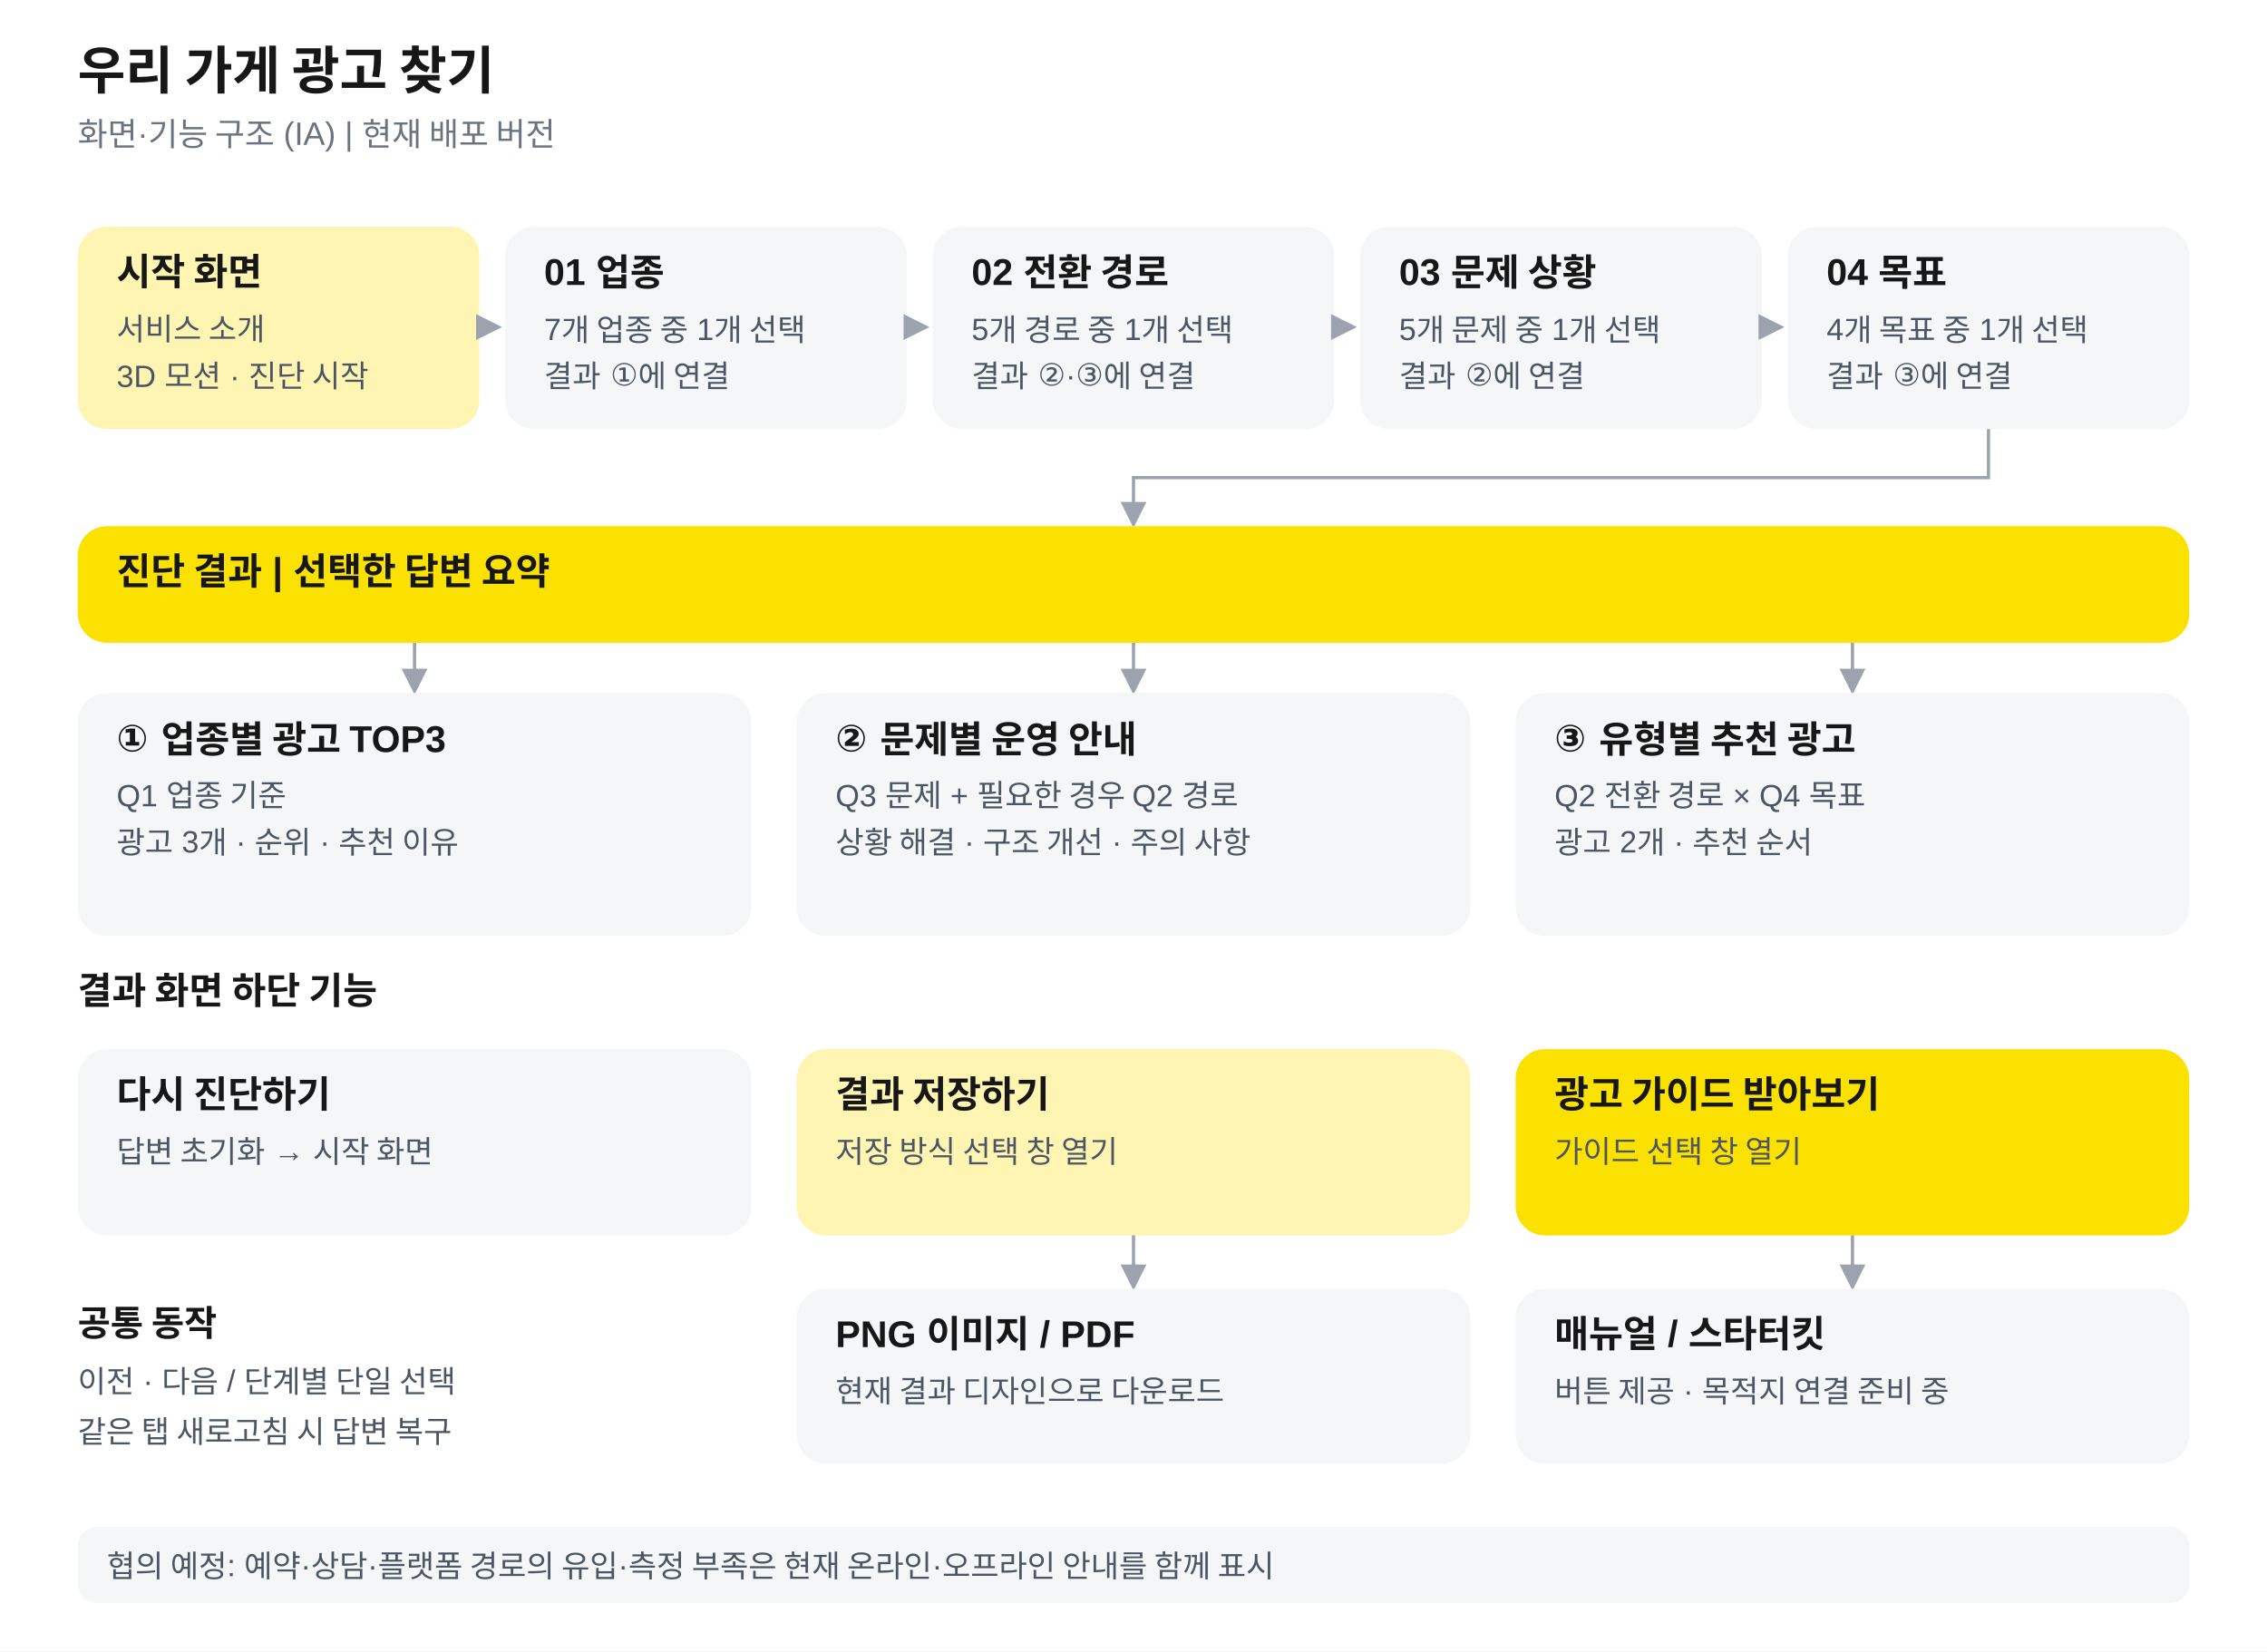
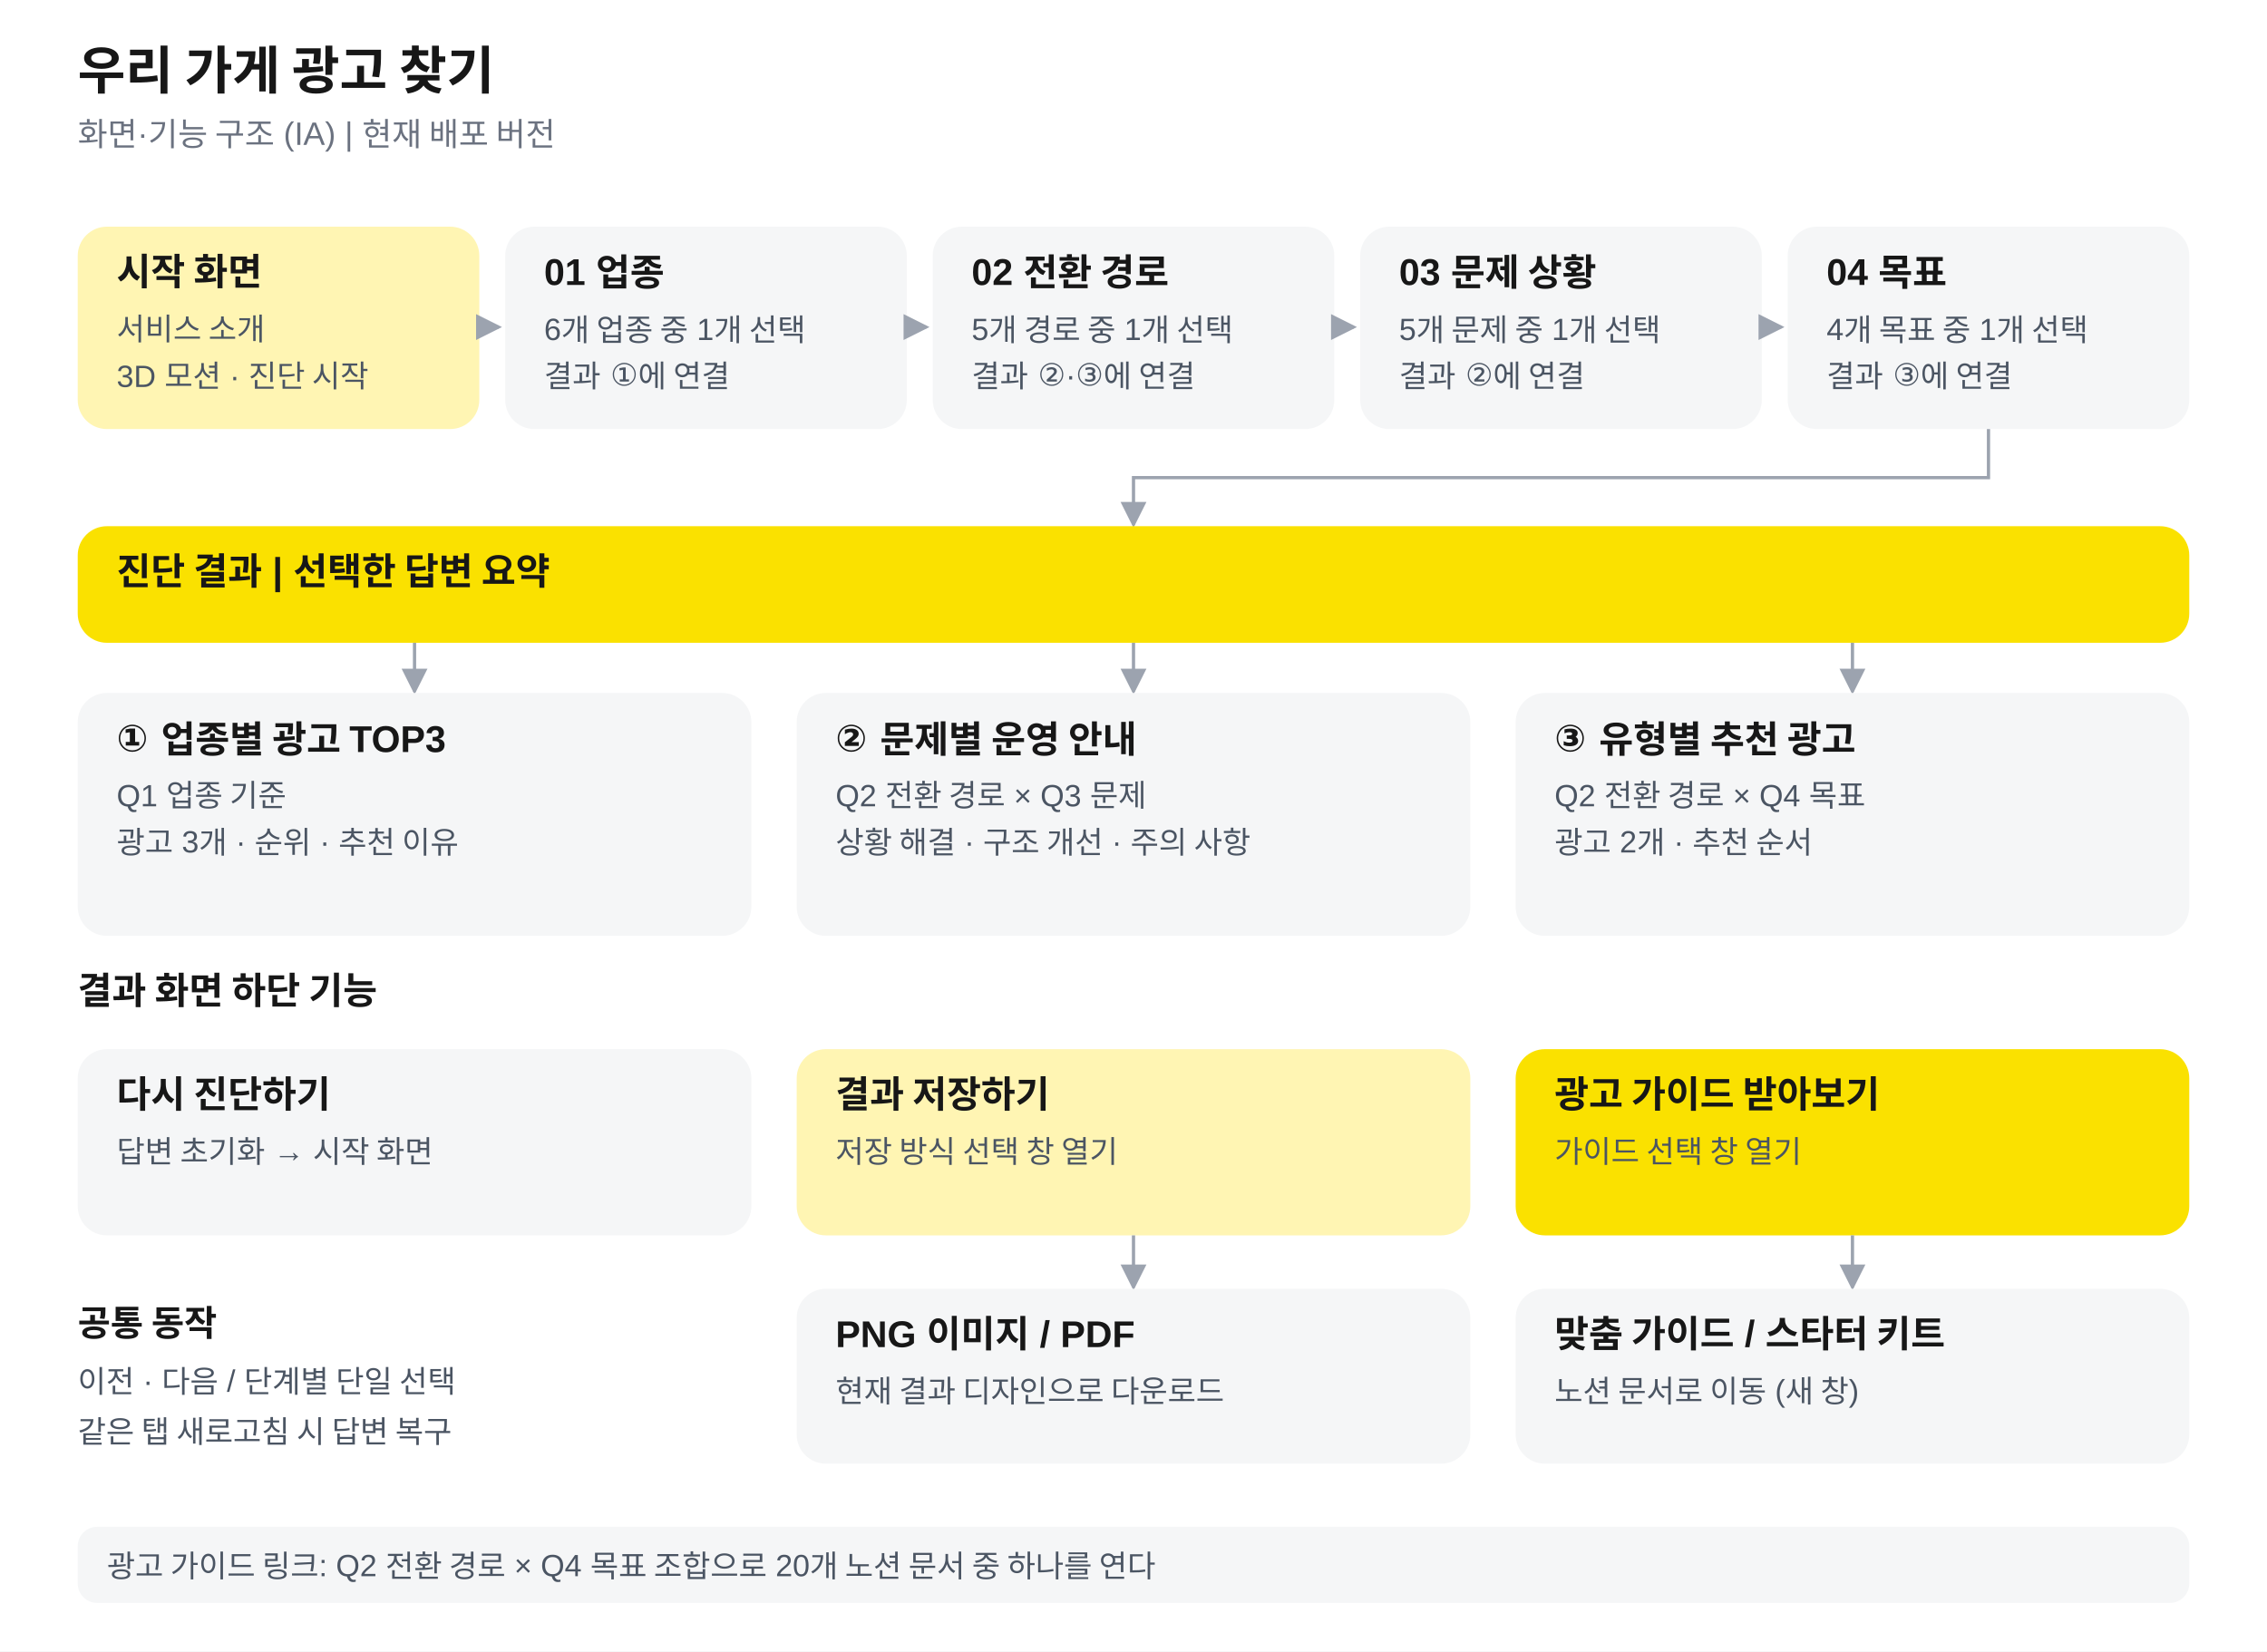
<svg xmlns="http://www.w3.org/2000/svg" width="1400" height="1020" viewBox="0 0 1400 1020">
  <defs>
    <marker id="arrow" markerWidth="8" markerHeight="8" refX="7" refY="4" orient="auto">
      <path d="M0 0L8 4L0 8" fill="#9CA3AF" />
    </marker>
  </defs>
  <rect width="1400" height="1020" fill="#FFFFFF" />
  <text x="48" y="55" font-family="Arial, Apple SD Gothic Neo, sans-serif" font-size="32" fill="#171717" font-weight="700">우리 가게 광고 찾기</text>
  <text x="48" y="90" font-family="Arial, Apple SD Gothic Neo, sans-serif" font-size="20" fill="#6B7280" font-weight="400">화면·기능 구조 (IA)  |  현재 배포 버전</text>
  <rect x="48" y="140" width="248" height="125" rx="18" fill="#FFF5B3" />
  <text x="72" y="176" font-family="Arial, Apple SD Gothic Neo, sans-serif" font-size="23" fill="#171717" font-weight="700">시작 화면</text>
  <text x="72" y="210" font-family="Arial, Apple SD Gothic Neo, sans-serif" font-size="19" fill="#4B5563" font-weight="400">서비스 소개</text>
  <text x="72" y="239" font-family="Arial, Apple SD Gothic Neo, sans-serif" font-size="19" fill="#4B5563" font-weight="400">3D 모션 · 진단 시작</text>
  <path d="M296 202H308" fill="none" stroke="#9CA3AF" stroke-width="2" marker-end="url(#arrow)" />
  <rect x="312" y="140" width="248" height="125" rx="18" fill="#F5F6F7" />
  <text x="336" y="176" font-family="Arial, Apple SD Gothic Neo, sans-serif" font-size="23" fill="#171717" font-weight="700">01 업종</text>
-   <text x="336" y="210" font-family="Arial, Apple SD Gothic Neo, sans-serif" font-size="19" fill="#4B5563" font-weight="400">7개 업종 중 1개 선택</text>
+   <text x="336" y="210" font-family="Arial, Apple SD Gothic Neo, sans-serif" font-size="19" fill="#4B5563" font-weight="400">6개 업종 중 1개 선택</text>
  <text x="336" y="239" font-family="Arial, Apple SD Gothic Neo, sans-serif" font-size="19" fill="#4B5563" font-weight="400">결과 ①에 연결</text>
  <path d="M560 202H572" fill="none" stroke="#9CA3AF" stroke-width="2" marker-end="url(#arrow)" />
  <rect x="576" y="140" width="248" height="125" rx="18" fill="#F5F6F7" />
  <text x="600" y="176" font-family="Arial, Apple SD Gothic Neo, sans-serif" font-size="23" fill="#171717" font-weight="700">02 전환 경로</text>
  <text x="600" y="210" font-family="Arial, Apple SD Gothic Neo, sans-serif" font-size="19" fill="#4B5563" font-weight="400">5개 경로 중 1개 선택</text>
  <text x="600" y="239" font-family="Arial, Apple SD Gothic Neo, sans-serif" font-size="19" fill="#4B5563" font-weight="400">결과 ②·③에 연결</text>
  <path d="M824 202H836" fill="none" stroke="#9CA3AF" stroke-width="2" marker-end="url(#arrow)" />
  <rect x="840" y="140" width="248" height="125" rx="18" fill="#F5F6F7" />
  <text x="864" y="176" font-family="Arial, Apple SD Gothic Neo, sans-serif" font-size="23" fill="#171717" font-weight="700">03 문제 상황</text>
  <text x="864" y="210" font-family="Arial, Apple SD Gothic Neo, sans-serif" font-size="19" fill="#4B5563" font-weight="400">5개 문제 중 1개 선택</text>
  <text x="864" y="239" font-family="Arial, Apple SD Gothic Neo, sans-serif" font-size="19" fill="#4B5563" font-weight="400">결과 ②에 연결</text>
  <path d="M1088 202H1100" fill="none" stroke="#9CA3AF" stroke-width="2" marker-end="url(#arrow)" />
  <rect x="1104" y="140" width="248" height="125" rx="18" fill="#F5F6F7" />
  <text x="1128" y="176" font-family="Arial, Apple SD Gothic Neo, sans-serif" font-size="23" fill="#171717" font-weight="700">04 목표</text>
  <text x="1128" y="210" font-family="Arial, Apple SD Gothic Neo, sans-serif" font-size="19" fill="#4B5563" font-weight="400">4개 목표 중 1개 선택</text>
  <text x="1128" y="239" font-family="Arial, Apple SD Gothic Neo, sans-serif" font-size="19" fill="#4B5563" font-weight="400">결과 ③에 연결</text>
  <path d="M1228 265V295H700V324" fill="none" stroke="#9CA3AF" stroke-width="2" marker-end="url(#arrow)" />
  <rect x="48" y="325" width="1304" height="72" rx="18" fill="#FAE100" />
  <text x="72" y="361" font-family="Arial, Apple SD Gothic Neo, sans-serif" font-size="23" fill="#171717" font-weight="700">진단 결과  |  선택한 답변 요약</text>
  <path d="M256 397V427" fill="none" stroke="#9CA3AF" stroke-width="2" marker-end="url(#arrow)" />
  <path d="M700 397V427" fill="none" stroke="#9CA3AF" stroke-width="2" marker-end="url(#arrow)" />
  <path d="M1144 397V427" fill="none" stroke="#9CA3AF" stroke-width="2" marker-end="url(#arrow)" />
  <rect x="48" y="428" width="416" height="150" rx="18" fill="#F5F6F7" />
  <text x="72" y="464" font-family="Arial, Apple SD Gothic Neo, sans-serif" font-size="23" fill="#171717" font-weight="700">① 업종별 광고 TOP3</text>
  <text x="72" y="498" font-family="Arial, Apple SD Gothic Neo, sans-serif" font-size="19" fill="#4B5563" font-weight="400">Q1 업종 기준</text>
  <text x="72" y="527" font-family="Arial, Apple SD Gothic Neo, sans-serif" font-size="19" fill="#4B5563" font-weight="400">광고 3개 · 순위 · 추천 이유</text>
  <rect x="492" y="428" width="416" height="150" rx="18" fill="#F5F6F7" />
  <text x="516" y="464" font-family="Arial, Apple SD Gothic Neo, sans-serif" font-size="23" fill="#171717" font-weight="700">② 문제별 운영 안내</text>
-   <text x="516" y="498" font-family="Arial, Apple SD Gothic Neo, sans-serif" font-size="19" fill="#4B5563" font-weight="400">Q3 문제 + 필요한 경우 Q2 경로</text>
+   <text x="516" y="498" font-family="Arial, Apple SD Gothic Neo, sans-serif" font-size="19" fill="#4B5563" font-weight="400">Q2 전환 경로 × Q3 문제</text>
  <text x="516" y="527" font-family="Arial, Apple SD Gothic Neo, sans-serif" font-size="19" fill="#4B5563" font-weight="400">상황 해결 · 구조 개선 · 주의 사항</text>
  <rect x="936" y="428" width="416" height="150" rx="18" fill="#F5F6F7" />
  <text x="960" y="464" font-family="Arial, Apple SD Gothic Neo, sans-serif" font-size="23" fill="#171717" font-weight="700">③ 유형별 추천 광고</text>
  <text x="960" y="498" font-family="Arial, Apple SD Gothic Neo, sans-serif" font-size="19" fill="#4B5563" font-weight="400">Q2 전환 경로 × Q4 목표</text>
  <text x="960" y="527" font-family="Arial, Apple SD Gothic Neo, sans-serif" font-size="19" fill="#4B5563" font-weight="400">광고 2개 · 추천 순서</text>
  <text x="48" y="620" font-family="Arial, Apple SD Gothic Neo, sans-serif" font-size="23" fill="#171717" font-weight="700">결과 화면 하단 기능</text>
  <rect x="48" y="648" width="416" height="115" rx="18" fill="#F5F6F7" />
  <text x="72" y="684" font-family="Arial, Apple SD Gothic Neo, sans-serif" font-size="23" fill="#171717" font-weight="700">다시 진단하기</text>
  <text x="72" y="718" font-family="Arial, Apple SD Gothic Neo, sans-serif" font-size="19" fill="#4B5563" font-weight="400">답변 초기화 → 시작 화면</text>
  <rect x="492" y="648" width="416" height="115" rx="18" fill="#FFF5B3" />
  <text x="516" y="684" font-family="Arial, Apple SD Gothic Neo, sans-serif" font-size="23" fill="#171717" font-weight="700">결과 저장하기</text>
  <text x="516" y="718" font-family="Arial, Apple SD Gothic Neo, sans-serif" font-size="19" fill="#4B5563" font-weight="400">저장 방식 선택 창 열기</text>
  <rect x="936" y="648" width="416" height="115" rx="18" fill="#FAE100" />
  <text x="960" y="684" font-family="Arial, Apple SD Gothic Neo, sans-serif" font-size="23" fill="#171717" font-weight="700">광고 가이드 받아보기</text>
  <text x="960" y="718" font-family="Arial, Apple SD Gothic Neo, sans-serif" font-size="19" fill="#4B5563" font-weight="400">가이드 선택 창 열기</text>
  <path d="M700 763V795" fill="none" stroke="#9CA3AF" stroke-width="2" marker-end="url(#arrow)" />
  <path d="M1144 763V795" fill="none" stroke="#9CA3AF" stroke-width="2" marker-end="url(#arrow)" />
  <rect x="492" y="796" width="416" height="108" rx="18" fill="#F5F6F7" />
  <text x="516" y="832" font-family="Arial, Apple SD Gothic Neo, sans-serif" font-size="23" fill="#171717" font-weight="700">PNG 이미지 / PDF</text>
  <text x="516" y="866" font-family="Arial, Apple SD Gothic Neo, sans-serif" font-size="19" fill="#4B5563" font-weight="400">현재 결과 디자인으로 다운로드</text>
  <rect x="936" y="796" width="416" height="108" rx="18" fill="#F5F6F7" />
-   <text x="960" y="832" font-family="Arial, Apple SD Gothic Neo, sans-serif" font-size="23" fill="#171717" font-weight="700">매뉴얼 / 스타터킷</text>
-   <text x="960" y="866" font-family="Arial, Apple SD Gothic Neo, sans-serif" font-size="19" fill="#4B5563" font-weight="400">버튼 제공 · 목적지 연결 준비 중</text>
+   <text x="960" y="832" font-family="Arial, Apple SD Gothic Neo, sans-serif" font-size="23" fill="#171717" font-weight="700">맞춤 가이드 / 스타터 키트</text>
+   <text x="960" y="866" font-family="Arial, Apple SD Gothic Neo, sans-serif" font-size="19" fill="#4B5563" font-weight="400">노션 문서로 이동 (새 창)</text>
  <text x="48" y="825" font-family="Arial, Apple SD Gothic Neo, sans-serif" font-size="22" fill="#171717" font-weight="700">공통 동작</text>
  <text x="48" y="860" font-family="Arial, Apple SD Gothic Neo, sans-serif" font-size="19" fill="#4B5563" font-weight="400">이전 · 다음 / 단계별 단일 선택</text>
  <text x="48" y="891" font-family="Arial, Apple SD Gothic Neo, sans-serif" font-size="19" fill="#4B5563" font-weight="400">같은 탭 새로고침 시 답변 복구</text>
  <rect x="48" y="943" width="1304" height="47" rx="12" fill="#F5F6F7" />
-   <text x="66" y="974" font-family="Arial, Apple SD Gothic Neo, sans-serif" font-size="19" fill="#4B5563" font-weight="400">협의 예정: 예약·상담·플랫폼 경로의 유입·측정 부족은 현재 온라인·오프라인 안내를 함께 표시</text>
+   <text x="66" y="974" font-family="Arial, Apple SD Gothic Neo, sans-serif" font-size="19" fill="#4B5563" font-weight="400">광고 가이드 링크: Q2 전환 경로 × Q4 목표 조합으로 20개 노션 문서 중 하나를 연다</text>
</svg>
